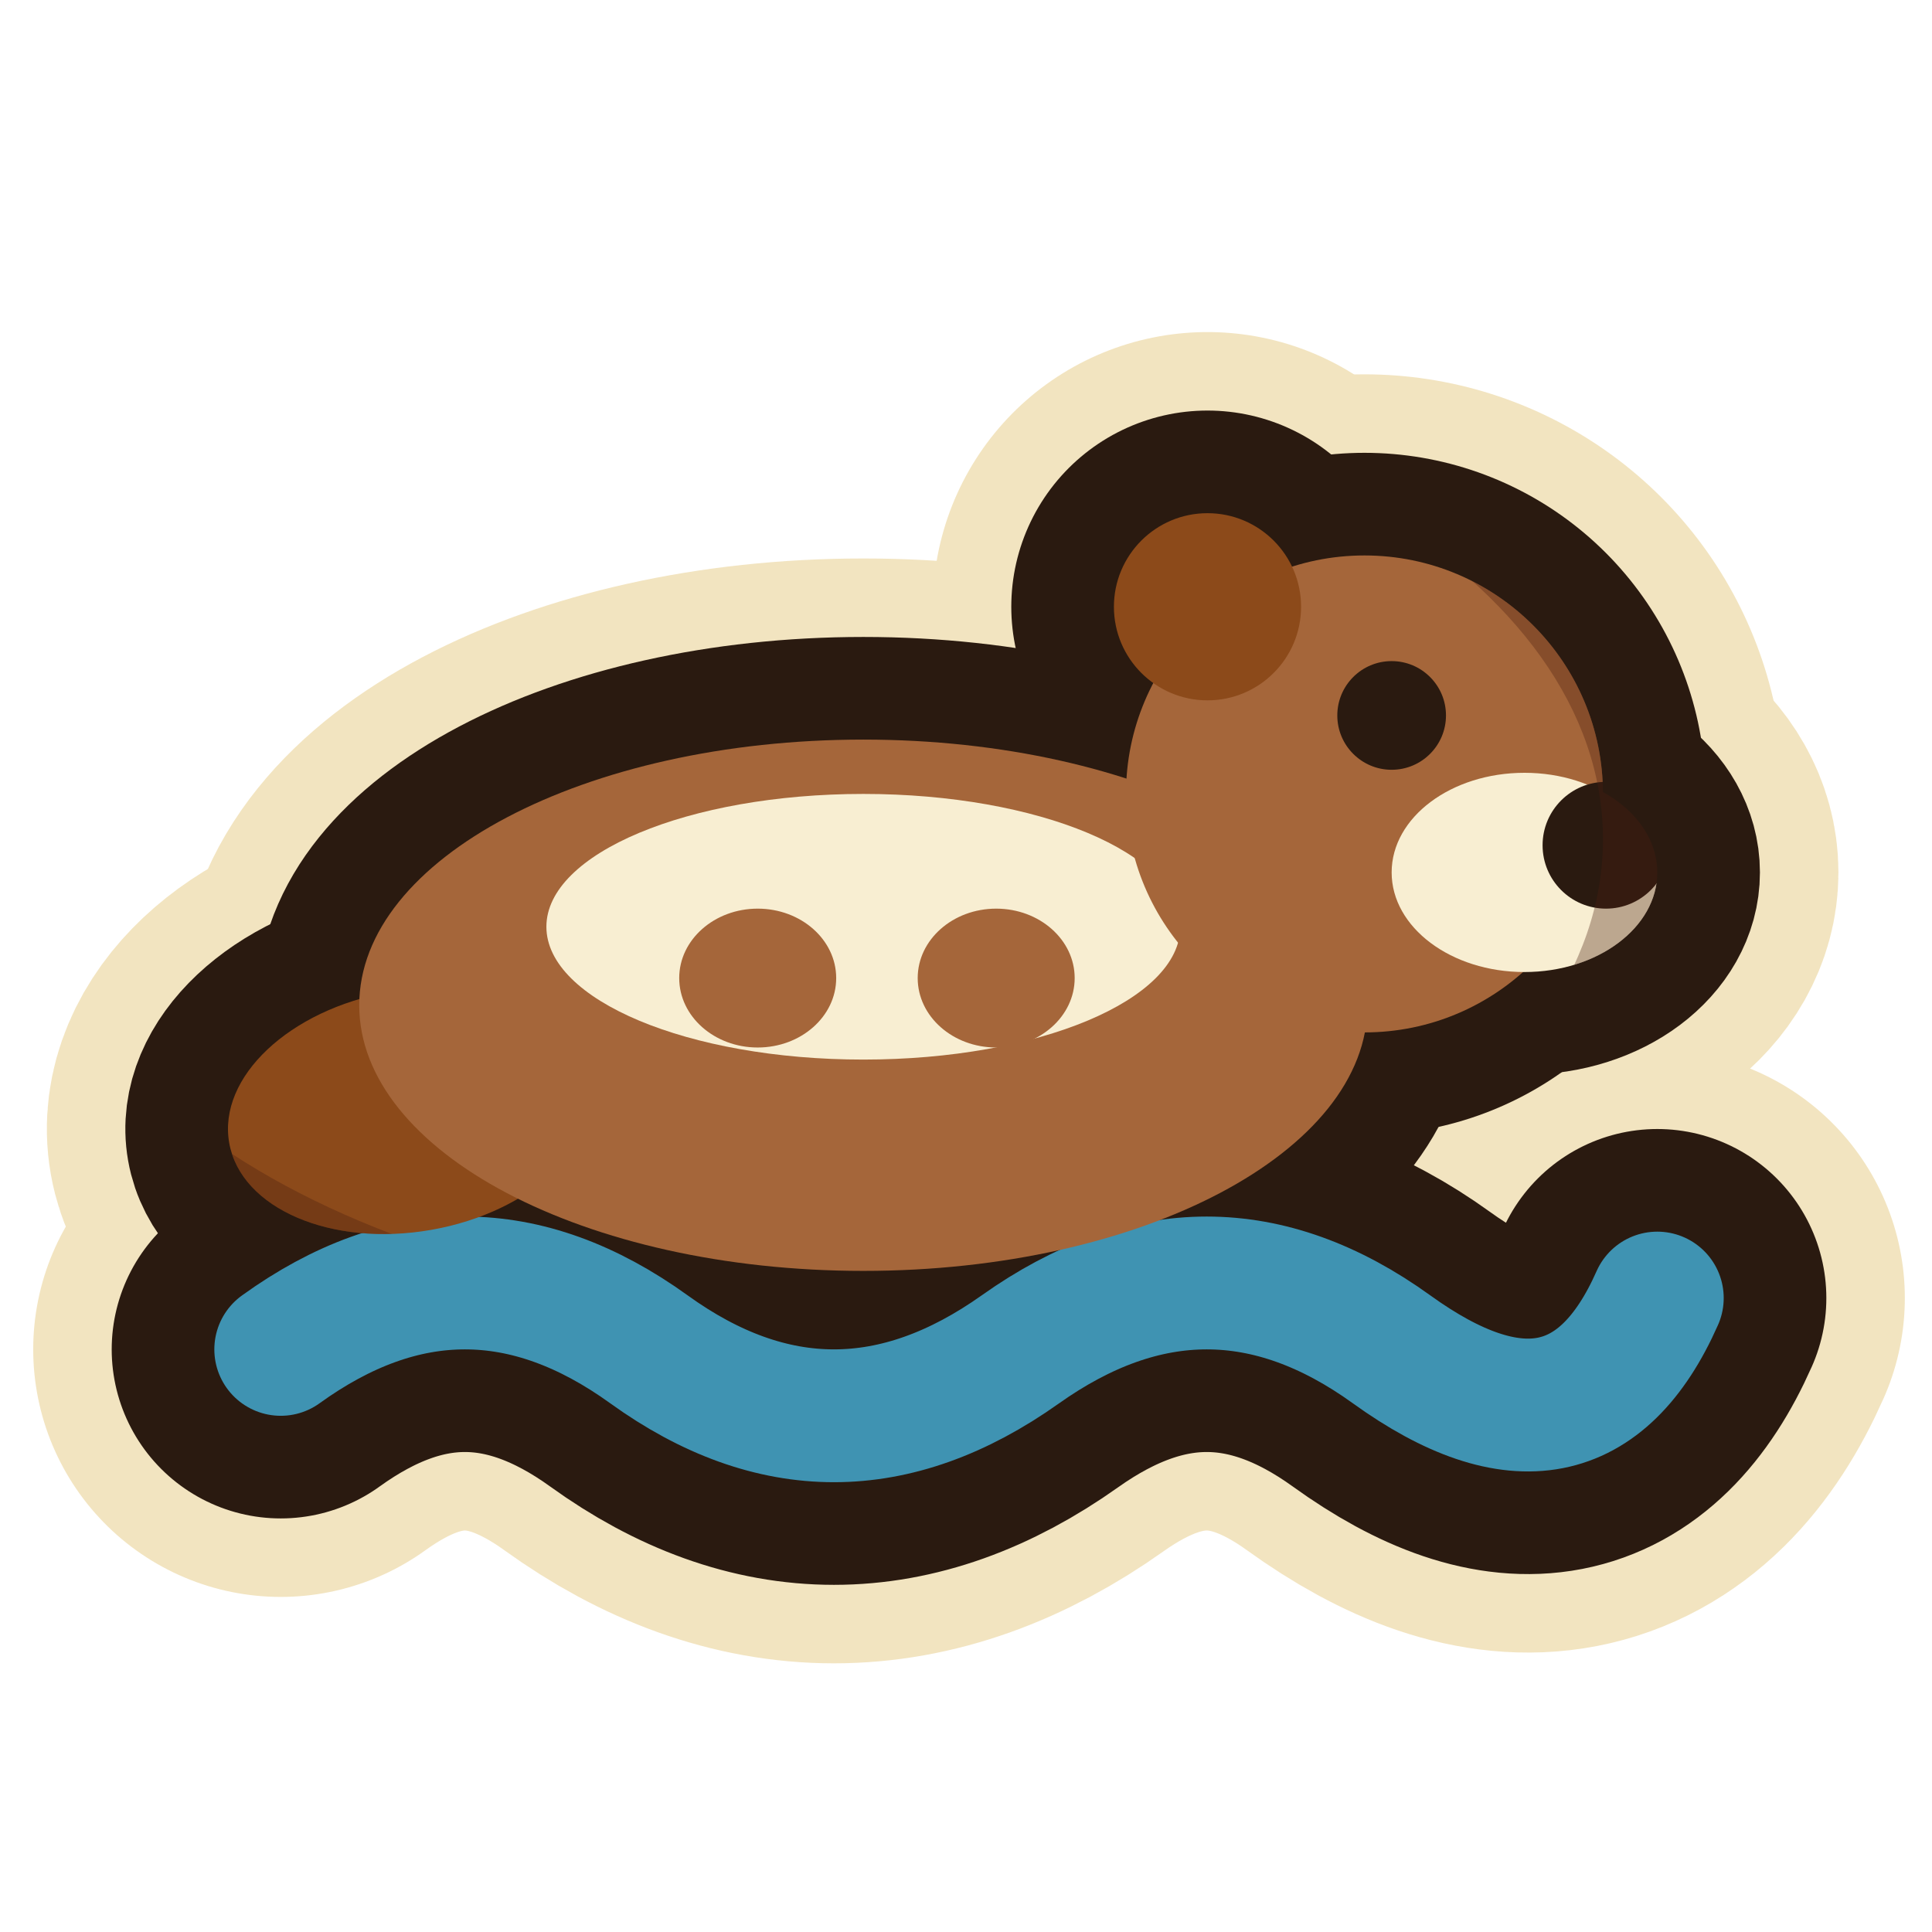
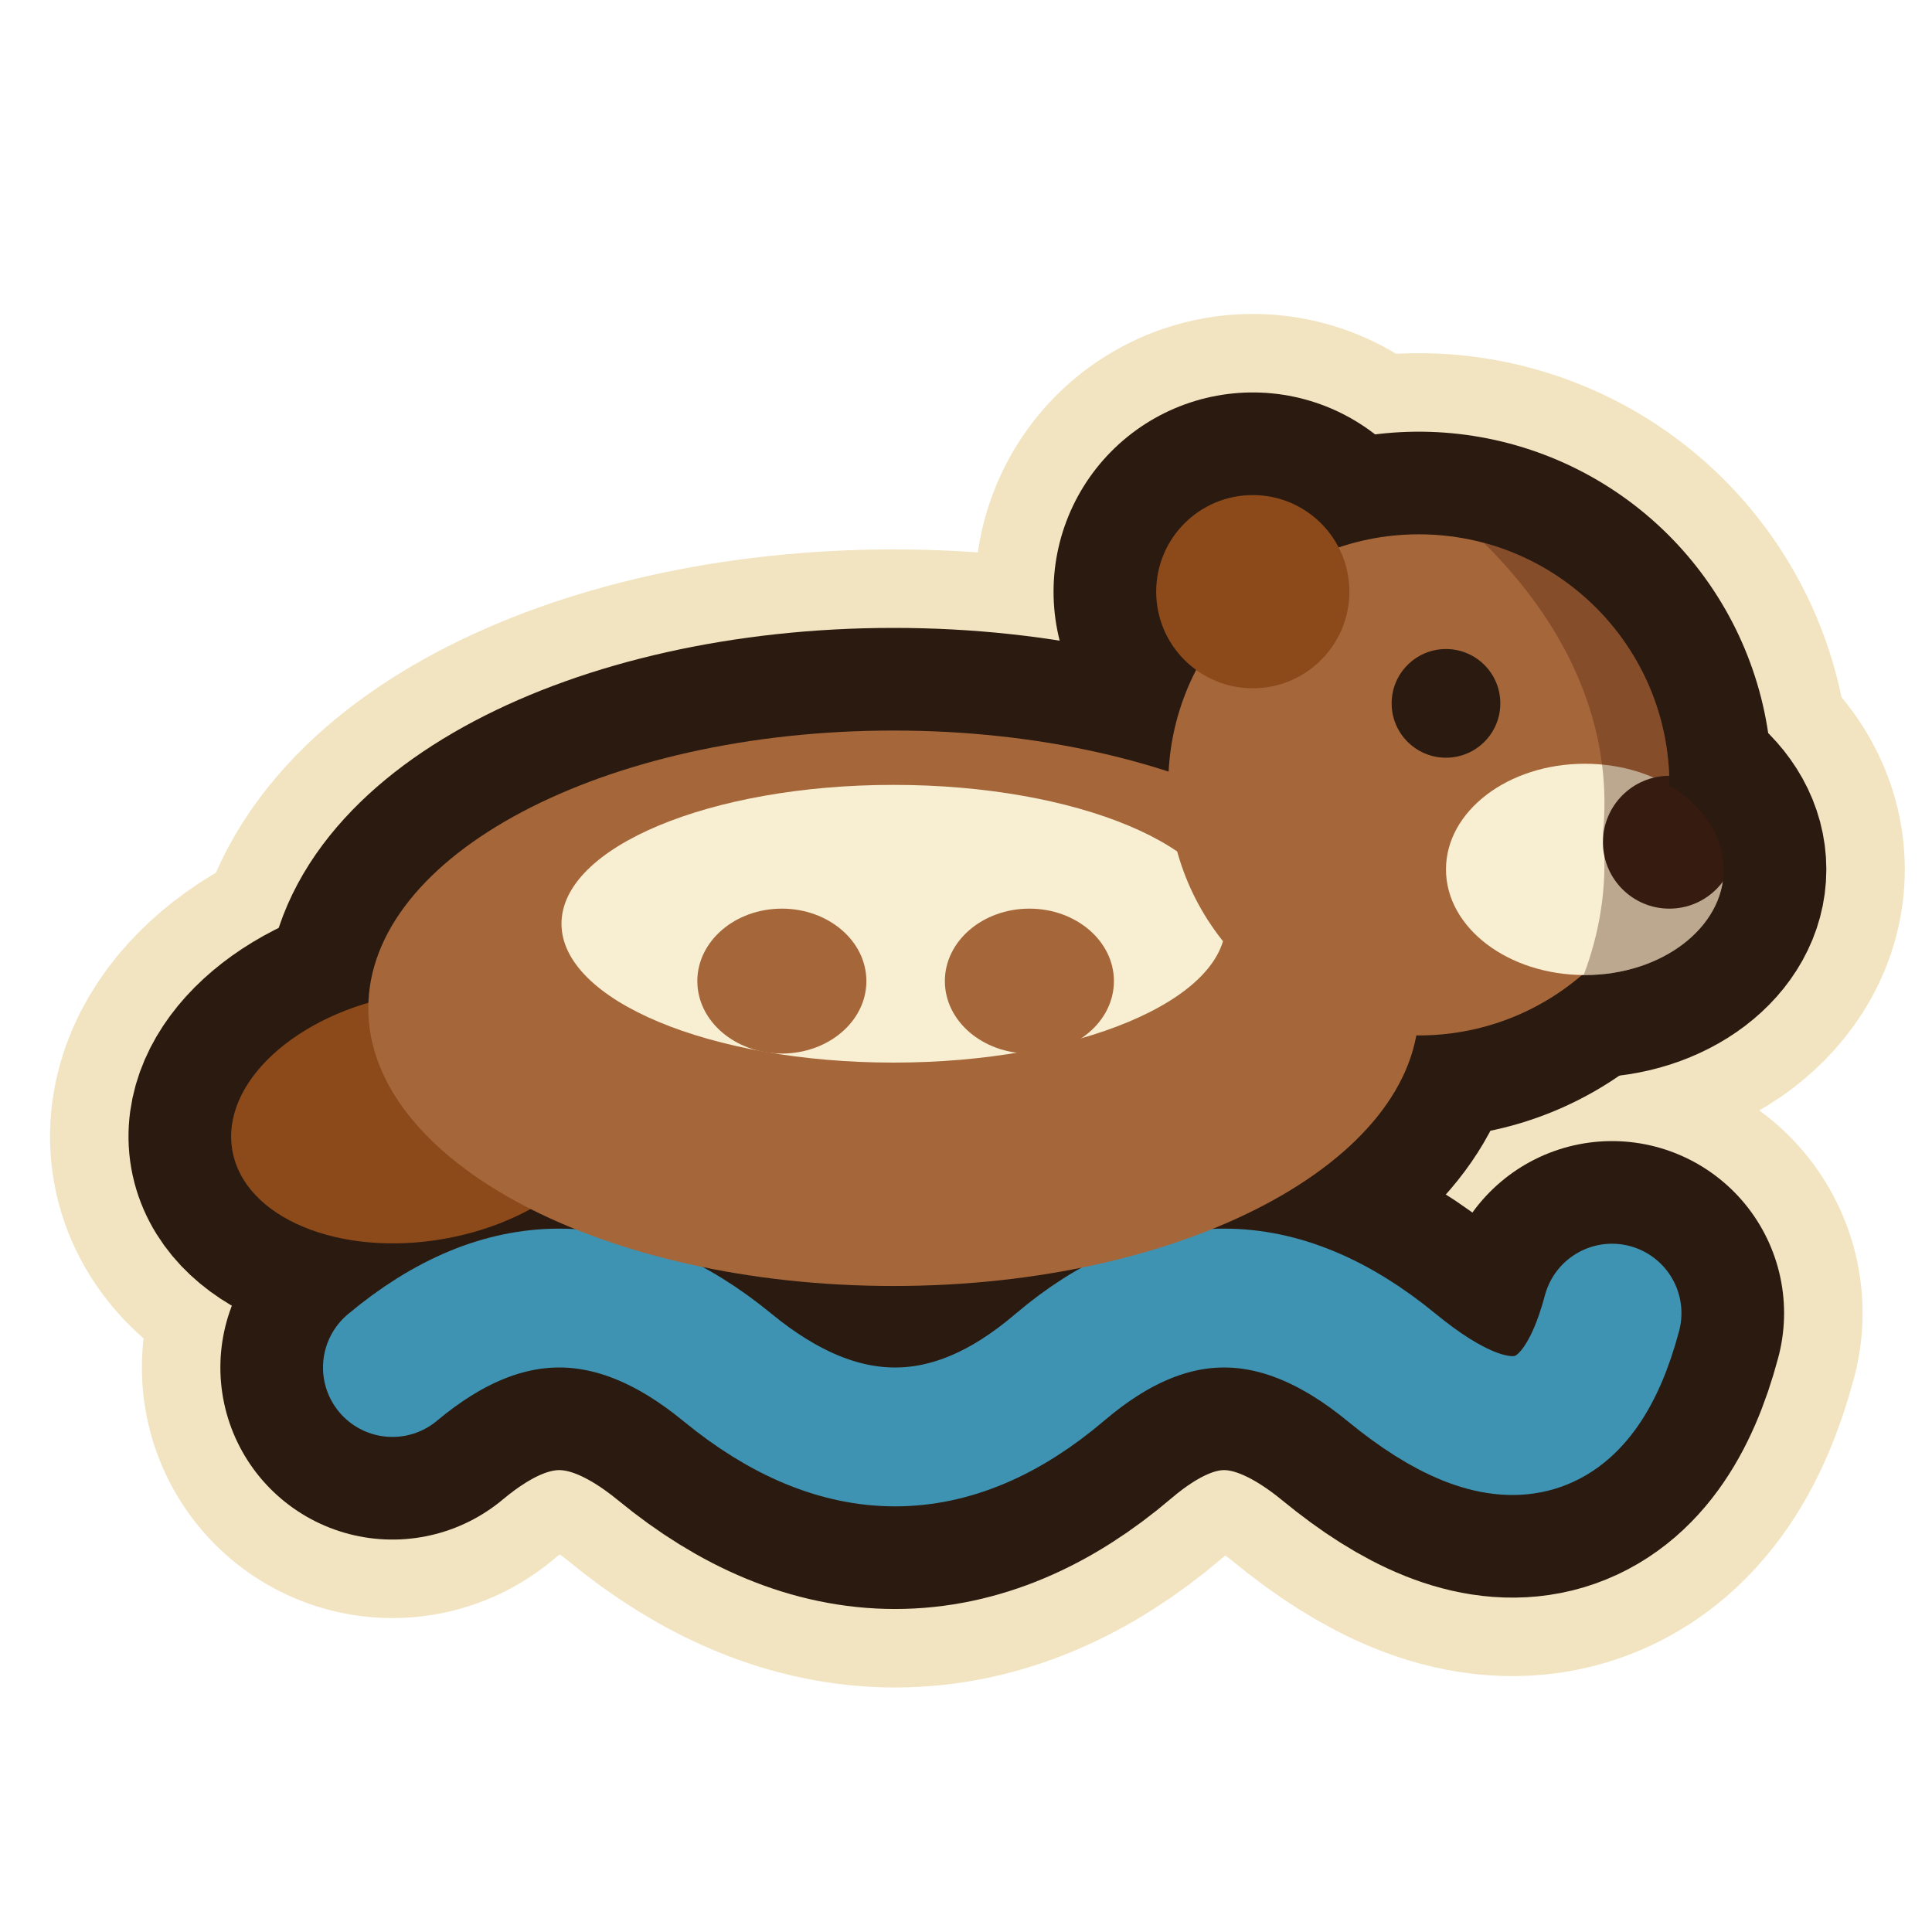
<svg xmlns="http://www.w3.org/2000/svg" viewBox="0 0 64 64" role="img" aria-label="otter">
  <g fill="#f2e4c0" stroke="#f2e4c0" stroke-linejoin="round" stroke-linecap="round" stroke-width="12">
-     <path d="M9.3 44.7Q15.4 40.3 21.5 44.7T33.8 44.7T46.1 44.7T54.9 43" fill="none" stroke-width="16.4" />
-     <ellipse cx="13.6" cy="36.8" rx="6.1" ry="4" transform="rotate(-10 13.6 36.8)" />
-     <path d="M11.9 33.3a16.7 8.8 0 1 1 33.4 0a16.7 8.8 0 1 1-33.4 0zM46.1 28.9a4.4 3.3 0 1 1 8.8 0a4.4 3.3 0 1 1-8.8 0z" />
-     <path d="M45.2 26.3h0" stroke-width="27.8" />
-     <path d="M40 20.1h0" stroke-width="18.2" />
+     <path d="M13 45.3Q18.5 40.7 24.1 45.3T35.1 45.3T46.1 45.3T53.4 43.5" fill="none" stroke-width="16.6" />
+     <ellipse cx="14" cy="37" rx="6.4" ry="4.1" transform="rotate(-10 14 37)" />
+     <path d="M12.2 33.4a17.4 9.2 0 1 1 34.8 0a17.4 9.2 0 1 1-34.8 0zM47.9 28.8a4.6 3.5 0 1 1 9.2 0a4.6 3.5 0 1 1-9.2 0z" />
+     <path d="M47 26h0" stroke-width="28.6" />
+     <path d="M41.5 19.6h0" stroke-width="18.4" />
  </g>
  <g fill="#2a1a10" stroke="#2a1a10" stroke-linejoin="round" stroke-linecap="round" stroke-width="6.8">
-     <path d="M9.3 44.7Q15.4 40.3 21.5 44.7T33.8 44.7T46.1 44.7T54.9 43" fill="none" stroke-width="11.2" />
-     <ellipse cx="13.6" cy="36.8" rx="6.1" ry="4" transform="rotate(-10 13.6 36.8)" />
-     <path d="M11.9 33.3a16.7 8.8 0 1 1 33.4 0a16.7 8.8 0 1 1-33.4 0zM46.1 28.9a4.4 3.3 0 1 1 8.8 0a4.4 3.3 0 1 1-8.8 0z" />
-     <path d="M45.2 26.3h0" stroke-width="22.6" />
-     <path d="M40 20.1h0" stroke-width="13" />
+     <path d="M13 45.3Q18.5 40.7 24.1 45.3T35.1 45.3T46.1 45.3T53.4 43.5" fill="none" stroke-width="11.4" />
+     <ellipse cx="14" cy="37" rx="6.4" ry="4.1" transform="rotate(-10 14 37)" />
+     <path d="M12.2 33.4a17.4 9.2 0 1 1 34.8 0a17.4 9.2 0 1 1-34.8 0zM47.9 28.8a4.6 3.5 0 1 1 9.2 0a4.6 3.5 0 1 1-9.2 0z" />
+     <path d="M47 26h0" stroke-width="23.4" />
+     <path d="M41.5 19.6h0" stroke-width="13.2" />
  </g>
-   <path d="M9.3 44.7Q15.4 40.3 21.5 44.7T33.8 44.7T46.1 44.7T54.9 43" fill="none" stroke="#3f93b2" stroke-width="4.4" stroke-linecap="round" stroke-linejoin="round" />
-   <ellipse cx="13.6" cy="36.8" rx="6.1" ry="4" fill="#8c4a1a" transform="rotate(-10 13.6 36.8)" />
-   <ellipse cx="28.6" cy="33.3" rx="16.7" ry="8.8" fill="#a5663a" />
-   <ellipse cx="28.6" cy="30.7" rx="10.5" ry="4.4" fill="#f8eed2" />
-   <path fill="#a5663a" d="M22.5 32.4a2.6 2.3 0 1 1 5.2 0a2.6 2.3 0 1 1-5.2 0zM30.4 32.4a2.6 2.3 0 1 1 5.2 0a2.6 2.3 0 1 1-5.2 0zM37.3 26.3a7.9 7.9 0 1 1 15.8 0a7.9 7.9 0 1 1-15.8 0z" />
-   <circle cx="40" cy="20.1" r="3.1" fill="#8c4a1a" />
-   <ellipse cx="50.5" cy="28.9" rx="4.4" ry="3.3" fill="#f8eed2" />
-   <path fill="#2a1a10" d="M51.1 28a2.1 2.1 0 1 1 4.2 0a2.1 2.1 0 1 1-4.2 0zM44.3 23.7a1.8 1.8 0 1 1 3.6 0a1.8 1.8 0 1 1-3.6 0z" />
+   <path d="M13 45.3Q18.5 40.7 24.1 45.3T35.1 45.3T46.1 45.3T53.4 43.5" fill="none" stroke="#3f93b2" stroke-width="4.6" stroke-linecap="round" stroke-linejoin="round" />
+   <ellipse cx="14" cy="37" rx="6.4" ry="4.1" fill="#8c4a1a" transform="rotate(-10 14 37)" />
+   <ellipse cx="29.6" cy="33.4" rx="17.4" ry="9.2" fill="#a5663a" />
+   <ellipse cx="29.6" cy="30.6" rx="11" ry="4.6" fill="#f8eed2" />
+   <path fill="#a5663a" d="M23.1 32.5a2.8 2.4 0 1 1 5.6 0a2.8 2.4 0 1 1-5.6 0zM31.3 32.5a2.8 2.4 0 1 1 5.6 0a2.8 2.4 0 1 1-5.6 0zM38.7 26a8.3 8.3 0 1 1 16.6 0a8.3 8.3 0 1 1-16.6 0z" />
+   <circle cx="41.5" cy="19.6" r="3.2" fill="#8c4a1a" />
+   <ellipse cx="52.5" cy="28.8" rx="4.6" ry="3.5" fill="#f8eed2" />
+   <path fill="#2a1a10" d="M53.1 27.9a2.2 2.2 0 1 1 4.4 0a2.2 2.2 0 1 1-4.4 0zM46.1 23.3a1.8 1.8 0 1 1 3.6 0a1.8 1.8 0 1 1-3.6 0z" />
  <defs>
    <clipPath id="hl-ico-otter">
-       <ellipse cx="13.6" cy="36.8" rx="6.1" ry="4" transform="rotate(-10 13.6 36.8)" />
-       <path d="M11.9 33.3a16.7 8.8 0 1 1 33.4 0a16.7 8.8 0 1 1-33.4 0zM37.3 26.3a7.9 7.9 0 1 1 15.8 0a7.9 7.9 0 1 1-15.8 0zM36.9 20.1a3.1 3.1 0 1 1 6.2 0a3.1 3.1 0 1 1-6.2 0zM46.1 28.9a4.4 3.3 0 1 1 8.8 0a4.4 3.3 0 1 1-8.8 0z" />
+       <ellipse cx="14" cy="37" rx="6.4" ry="4.1" transform="rotate(-10 14 37)" />
+       <path d="M12.2 33.4a17.4 9.2 0 1 1 34.8 0a17.4 9.2 0 1 1-34.8 0zM38.7 26a8.3 8.3 0 1 1 16.6 0a8.3 8.3 0 1 1-16.6 0zM38.3 19.6a3.2 3.2 0 1 1 6.4 0a3.2 3.2 0 1 1-6.4 0zM47.9 28.8a4.6 3.5 0 1 1 9.2 0a4.6 3.5 0 1 1-9.2 0z" />
    </clipPath>
  </defs>
-   <path d="M2.9 13h58.2v37.9h-58.2zM.9 27.8a26.1 15.5 0 1 0 52.2 0a26.1 15.5 0 1 0-52.2 0z" fill="#4a1c10" opacity=".34" fill-rule="evenodd" clip-path="url(#hl-ico-otter)" />
+   <path d="M3 12.4h58.1v39.2h-58.1zM1 27.6a26.1 16.2 0 1 0 52.1 0a26.1 16.2 0 1 0-52.1 0z" fill="#4a1c10" opacity=".34" fill-rule="evenodd" clip-path="url(#hl-ico-otter)" />
</svg>
